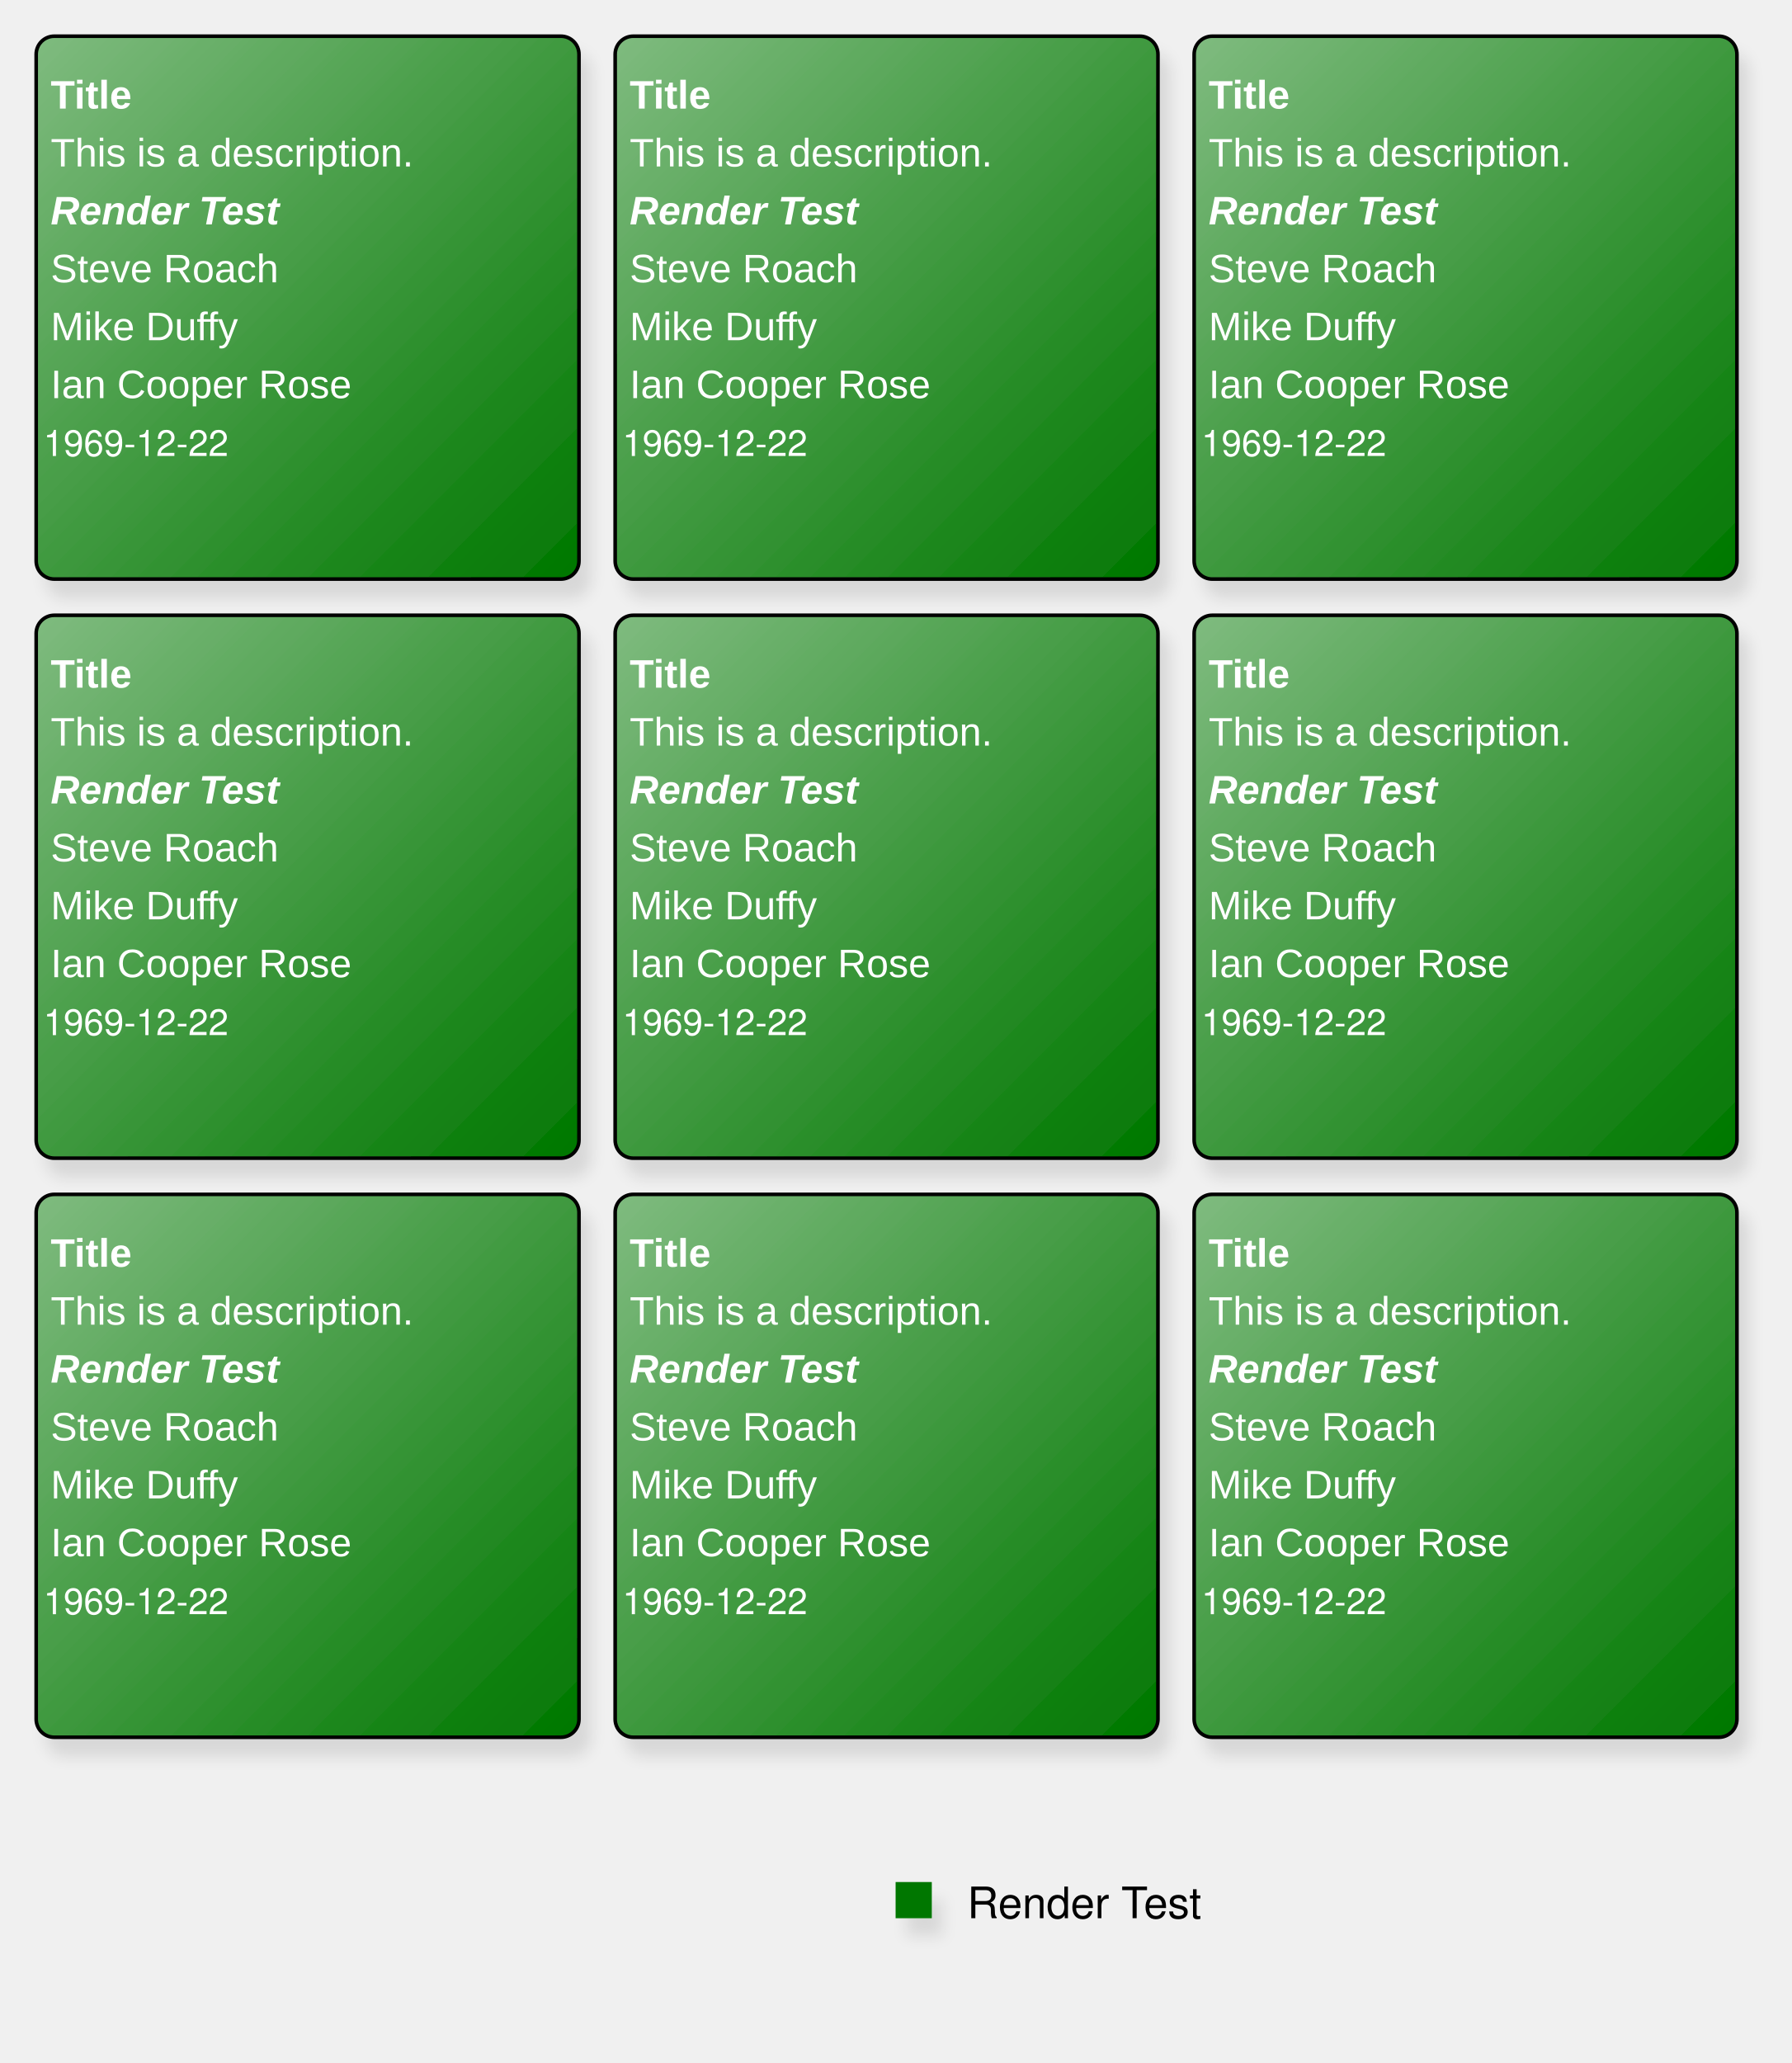
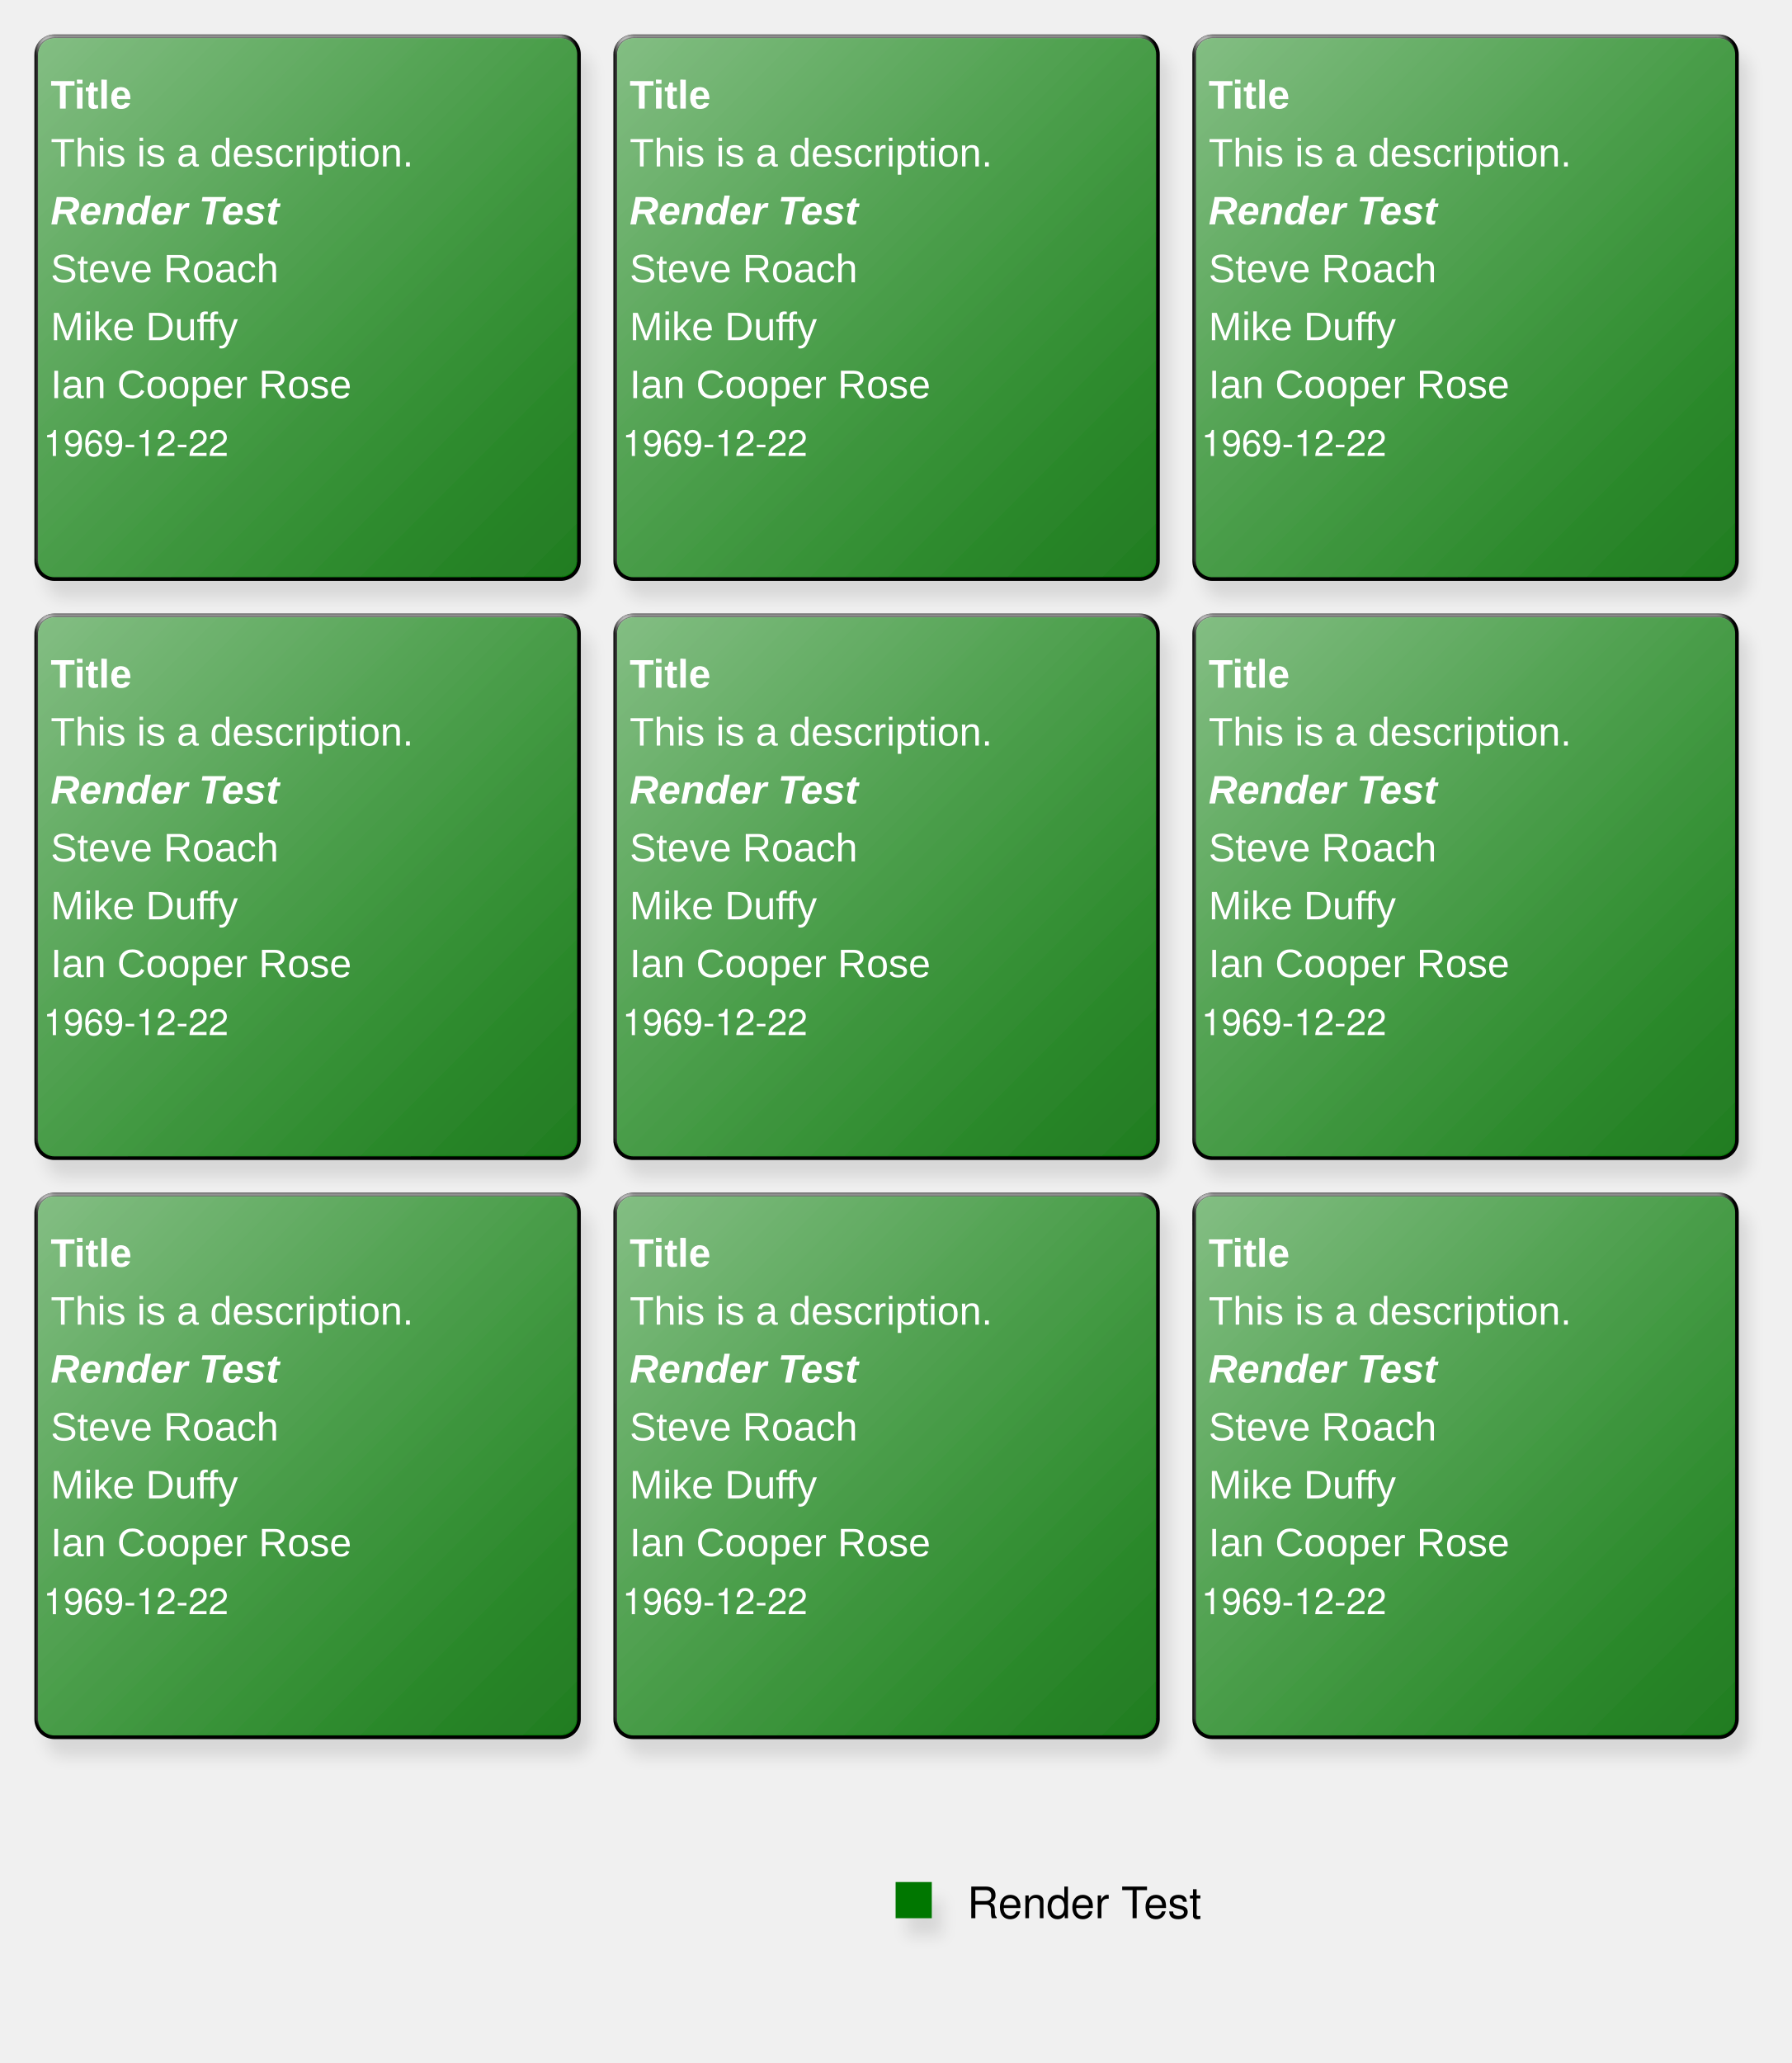
- <svg xmlns="http://www.w3.org/2000/svg" xmlns:xlink="http://www.w3.org/1999/xlink" id="DocOps-90de2b96-671e-418f-8825-e56f5101a45e" viewBox="0 0 495 570">
+ <svg xmlns="http://www.w3.org/2000/svg" xmlns:xlink="http://www.w3.org/1999/xlink" id="DocOps-9c4b3021-e555-4843-b478-37f857878a79" viewBox="0 0 495 570">
  <defs>
    <filter id="dropShadow" height="112%">
      <feGaussianBlur in="SourceAlpha" stdDeviation="1" />
      <feOffset dx="1" dy="3" result="offsetblur" />
      <feComponentTransfer>
        <feFuncA type="linear" slope="0.1" />
      </feComponentTransfer>
      <feMerge>
        <feMergeNode />
        <feMergeNode in="SourceGraphic" />
      </feMerge>
    </filter>
    <filter id="filter">
      <feMorphology in="SourceAlpha" operator="dilate" radius="2" result="OUTLINE" />
      <feComposite operator="out" in="OUTLINE" in2="SourceAlpha" />
    </filter>
+     <filter id="Bevel" filterUnits="objectBoundingBox" x="-10%" y="-10%" width="150%" height="150%">
+       <feGaussianBlur in="SourceAlpha" stdDeviation="3" result="blur" />
+       <feSpecularLighting in="blur" surfaceScale="5" specularConstant="0.5" specularExponent="10" result="specOut" lighting-color="white">
+         <fePointLight x="-5000" y="-10000" z="20000" />
+       </feSpecularLighting>
+       <feComposite in="specOut" in2="SourceAlpha" operator="in" result="specOut2" />
+       <feComposite in="SourceGraphic" in2="specOut2" operator="arithmetic" k1="0" k2="1" k3="1" k4="0" result="litPaint" />
+     </filter>
+     <filter id="Bevel2" filterUnits="objectBoundingBox" x="-10%" y="-10%" width="150%" height="150%">
+       <feGaussianBlur in="SourceAlpha" stdDeviation="0.5" result="blur" />
+       <feSpecularLighting in="blur" surfaceScale="5" specularConstant="0.5" specularExponent="10" result="specOut" lighting-color="white">
+         <fePointLight x="-5000" y="-10000" z="0000" />
+       </feSpecularLighting>
+       <feComposite in="specOut" in2="SourceAlpha" operator="in" result="specOut2" />
+       <feComposite in="SourceGraphic" in2="specOut2" operator="arithmetic" k1="0" k2="1" k3="1" k4="0" result="litPaint" />
+     </filter>
    <linearGradient id="linear-gradient-0" gradientUnits="userSpaceOnUse" x1="162.375" y1="40.053" x2="162.375" y2="9.99">
      <stop offset="0" stop-color="#ff857a" stop-opacity="1" />
      <stop offset="1" stop-color="#f0a2b7" stop-opacity="1" />
    </linearGradient>
    <linearGradient id="linear-gradient-1" gradientUnits="userSpaceOnUse" x1="471.482" y1="39.988" x2="471.482" y2="9.983">
      <stop offset="0" stop-color="#ffa801" stop-opacity="1" />
      <stop offset="1" stop-color="#ffcc01" stop-opacity="1" />
    </linearGradient>
    <linearGradient id="linear-gradient-2" gradientUnits="userSpaceOnUse" x1="781.482" y1="39.988" x2="781.482" y2="9.983">
      <stop offset="0" stop-color="#cb43f6" stop-opacity="1" />
      <stop offset="1" stop-color="#ec4cbd" stop-opacity="1" />
    </linearGradient>
    <linearGradient id="linear-gradient-3" gradientUnits="userSpaceOnUse" x1="162.375" y1="80.053" x2="162.375" y2="49.99">
      <stop offset="0" stop-color="#ff857a" stop-opacity="1" />
      <stop offset="1" stop-color="#f0a2b7" stop-opacity="1" />
    </linearGradient>
    <linearGradient id="linear-gradient-4" gradientUnits="userSpaceOnUse" x1="471.482" y1="79.988" x2="471.482" y2="49.983">
      <stop offset="0" stop-color="#ffa801" stop-opacity="1" />
      <stop offset="1" stop-color="#ffcc01" stop-opacity="1" />
    </linearGradient>
    <linearGradient id="linear-gradient-5" gradientUnits="userSpaceOnUse" x1="781.482" y1="79.988" x2="781.482" y2="49.983">
      <stop offset="0" stop-color="#cb43f6" stop-opacity="1" />
      <stop offset="1" stop-color="#ec4cbd" stop-opacity="1" />
    </linearGradient>
    <linearGradient id="my-cool-gradient" x2="1" y2="1">
      <stop offset="0%" stop-color="#447799" />
      <stop offset="50%" stop-color="#224488" />
      <stop offset="100%" stop-color="#112266" />
    </linearGradient>
    <linearGradient id="my-warm-gradient" x2="1" y2="1">
      <stop offset="0%" stop-color="#CC7744" />
      <stop offset="50%" stop-color="#992244" />
      <stop offset="100%" stop-color="#661133" />
    </linearGradient>
    <linearGradient id="my-cool-gradient-1" x2="1" y2="1">
      <stop offset="0%" stop-color="#447799" />
      <stop offset="50%" stop-color="#224488" />
      <stop offset="100%" stop-color="#112266" />
    </linearGradient>
    <linearGradient id="my-cool-gradient-2" x2="1" y2="1">
      <stop offset="0%" stop-color="gold" />
      <stop offset="50%" stop-color="red" />
      <stop offset="100%" stop-color="#112266" />
    </linearGradient>
-     <linearGradient id="ID3097639e-217e-4674-a212-a8c51b1b50a6" x2="1" y2="1">
-       <stop class="stop1" offset="0%" stop-color="#7fbb7f" />
-       <stop class="stop2" offset="50%" stop-color="#3f993f" />
-       <stop class="stop3" offset="100%" stop-color="#007700" />
-     </linearGradient>
-     <linearGradient id="ID3097639e-217e-4674-a212-a8c51b1b50a6" x2="1" y2="1">
-       <stop class="stop1" offset="0%" stop-color="#7fbb7f" />
-       <stop class="stop2" offset="50%" stop-color="#3f993f" />
-       <stop class="stop3" offset="100%" stop-color="#007700" />
-     </linearGradient>
-     <linearGradient id="ID3097639e-217e-4674-a212-a8c51b1b50a6" x2="1" y2="1">
-       <stop class="stop1" offset="0%" stop-color="#7fbb7f" />
-       <stop class="stop2" offset="50%" stop-color="#3f993f" />
-       <stop class="stop3" offset="100%" stop-color="#007700" />
-     </linearGradient>
-     <linearGradient id="ID3097639e-217e-4674-a212-a8c51b1b50a6" x2="1" y2="1">
-       <stop class="stop1" offset="0%" stop-color="#7fbb7f" />
-       <stop class="stop2" offset="50%" stop-color="#3f993f" />
-       <stop class="stop3" offset="100%" stop-color="#007700" />
-     </linearGradient>
-     <linearGradient id="ID3097639e-217e-4674-a212-a8c51b1b50a6" x2="1" y2="1">
-       <stop class="stop1" offset="0%" stop-color="#7fbb7f" />
-       <stop class="stop2" offset="50%" stop-color="#3f993f" />
-       <stop class="stop3" offset="100%" stop-color="#007700" />
-     </linearGradient>
-     <linearGradient id="ID3097639e-217e-4674-a212-a8c51b1b50a6" x2="1" y2="1">
-       <stop class="stop1" offset="0%" stop-color="#7fbb7f" />
-       <stop class="stop2" offset="50%" stop-color="#3f993f" />
-       <stop class="stop3" offset="100%" stop-color="#007700" />
-     </linearGradient>
-     <linearGradient id="ID3097639e-217e-4674-a212-a8c51b1b50a6" x2="1" y2="1">
-       <stop class="stop1" offset="0%" stop-color="#7fbb7f" />
-       <stop class="stop2" offset="50%" stop-color="#3f993f" />
-       <stop class="stop3" offset="100%" stop-color="#007700" />
-     </linearGradient>
-     <linearGradient id="ID3097639e-217e-4674-a212-a8c51b1b50a6" x2="1" y2="1">
-       <stop class="stop1" offset="0%" stop-color="#7fbb7f" />
-       <stop class="stop2" offset="50%" stop-color="#3f993f" />
-       <stop class="stop3" offset="100%" stop-color="#007700" />
-     </linearGradient>
-     <linearGradient id="ID3097639e-217e-4674-a212-a8c51b1b50a6" x2="1" y2="1">
+     <linearGradient id="IDa3a0d6e0-0a4d-484b-973b-119a6620f637" x2="1" y2="1">
+       <stop class="stop1" offset="0%" stop-color="#7fbb7f" />
+       <stop class="stop2" offset="50%" stop-color="#3f993f" />
+       <stop class="stop3" offset="100%" stop-color="#007700" />
+     </linearGradient>
+     <linearGradient id="IDa3a0d6e0-0a4d-484b-973b-119a6620f637" x2="1" y2="1">
+       <stop class="stop1" offset="0%" stop-color="#7fbb7f" />
+       <stop class="stop2" offset="50%" stop-color="#3f993f" />
+       <stop class="stop3" offset="100%" stop-color="#007700" />
+     </linearGradient>
+     <linearGradient id="IDa3a0d6e0-0a4d-484b-973b-119a6620f637" x2="1" y2="1">
+       <stop class="stop1" offset="0%" stop-color="#7fbb7f" />
+       <stop class="stop2" offset="50%" stop-color="#3f993f" />
+       <stop class="stop3" offset="100%" stop-color="#007700" />
+     </linearGradient>
+     <linearGradient id="IDa3a0d6e0-0a4d-484b-973b-119a6620f637" x2="1" y2="1">
+       <stop class="stop1" offset="0%" stop-color="#7fbb7f" />
+       <stop class="stop2" offset="50%" stop-color="#3f993f" />
+       <stop class="stop3" offset="100%" stop-color="#007700" />
+     </linearGradient>
+     <linearGradient id="IDa3a0d6e0-0a4d-484b-973b-119a6620f637" x2="1" y2="1">
+       <stop class="stop1" offset="0%" stop-color="#7fbb7f" />
+       <stop class="stop2" offset="50%" stop-color="#3f993f" />
+       <stop class="stop3" offset="100%" stop-color="#007700" />
+     </linearGradient>
+     <linearGradient id="IDa3a0d6e0-0a4d-484b-973b-119a6620f637" x2="1" y2="1">
+       <stop class="stop1" offset="0%" stop-color="#7fbb7f" />
+       <stop class="stop2" offset="50%" stop-color="#3f993f" />
+       <stop class="stop3" offset="100%" stop-color="#007700" />
+     </linearGradient>
+     <linearGradient id="IDa3a0d6e0-0a4d-484b-973b-119a6620f637" x2="1" y2="1">
+       <stop class="stop1" offset="0%" stop-color="#7fbb7f" />
+       <stop class="stop2" offset="50%" stop-color="#3f993f" />
+       <stop class="stop3" offset="100%" stop-color="#007700" />
+     </linearGradient>
+     <linearGradient id="IDa3a0d6e0-0a4d-484b-973b-119a6620f637" x2="1" y2="1">
+       <stop class="stop1" offset="0%" stop-color="#7fbb7f" />
+       <stop class="stop2" offset="50%" stop-color="#3f993f" />
+       <stop class="stop3" offset="100%" stop-color="#007700" />
+     </linearGradient>
+     <linearGradient id="IDa3a0d6e0-0a4d-484b-973b-119a6620f637" x2="1" y2="1">
      <stop class="stop1" offset="0%" stop-color="#7fbb7f" />
      <stop class="stop2" offset="50%" stop-color="#3f993f" />
      <stop class="stop3" offset="100%" stop-color="#007700" />
    </linearGradient>
    <circle id="myCircle" cx="0" cy="0" r="60" class="card" stroke="black" stroke-width="1" />
    <rect id="legendRect" x="0" y="0" width="10" height="10" class="legend" />
    <rect id="mySlimRect" x="0" y="0" width="150" height="150" rx="5" ry="5" class="card" />
    <rect id="myLargeRect" fill="#fffefa" x="0" y="0" width="300" height="400" rx="20" ry="20" class="card" filter="url(#dropShadow)"> </rect>
    <rect id="myLargerHeroRect" x="0" y="0" width="300" height="191" rx="20" ry="20" class="card" />
    <rect id="myPanel" x="0" y="0" width="300" height="30" rx="5" ry="5" class="card" />
  </defs>
-   <style> #DocOps-90de2b96-671e-418f-8825-e56f5101a45e use { filter: drop-shadow(3px 5px 2px rgb(0 0 0 / 0.1)); pointer-events: bounding-box; opacity: 1; } #DocOps-90de2b96-671e-418f-8825-e56f5101a45e use:hover { opacity: 0.9; -webkit-animation: 0.5s draw linear forwards; animation: 0.5s draw linear forwards; } #DocOps-90de2b96-671e-418f-8825-e56f5101a45e .lineHead { fill: white; font-family: Helvetica, Arial, sans-serif; font-weight: bold; font-size: 9pt; } #DocOps-90de2b96-671e-418f-8825-e56f5101a45e .description { fill: white; font-family: Helvetica, Arial, sans-serif; font-size: 8pt; } #DocOps-90de2b96-671e-418f-8825-e56f5101a45e .category { fill: whitesmoke; font-family: Helvetica, Arial, sans-serif; font-size: 8pt; font-weight: bold; font-style: italic} #DocOps-90de2b96-671e-418f-8825-e56f5101a45e .title { fill: whitesmoke; font-family: Helvetica, Arial, sans-serif; font-weight: bold; font-style: normal; font-size: 9pt; } #DocOps-90de2b96-671e-418f-8825-e56f5101a45e .author { font-family: Helvetica, Arial, sans-serif; font-weight: normal; font-size: 8pt; fill: white; } #DocOps-90de2b96-671e-418f-8825-e56f5101a45e .legendText { font-family: Helvetica, Arial, sans-serif; font-weight: normal; font-size: 9pt; } #DocOps-90de2b96-671e-418f-8825-e56f5101a45e .date { fill: white; font-family: Helvetica, Arial, sans-serif; font-weight: normal; font-size: 10px; } @keyframes draw { 0% { stroke-dasharray: 140 540; stroke-dashoffset: -474; stroke-width:3px; } 100%{ stroke-dasharray: 760; stroke-dashoffset:0; stroke-width:3px; } } #DocOps-90de2b96-671e-418f-8825-e56f5101a45e .shape{ stroke:black;} .ID3097639e-217e-4674-a212-a8c51b1b50a6_cls { fill: url(#ID3097639e-217e-4674-a212-a8c51b1b50a6); } .ID3097639e-217e-4674-a212-a8c51b1b50a6_cls { fill: url(#ID3097639e-217e-4674-a212-a8c51b1b50a6); } .ID3097639e-217e-4674-a212-a8c51b1b50a6_cls { fill: url(#ID3097639e-217e-4674-a212-a8c51b1b50a6); } .ID3097639e-217e-4674-a212-a8c51b1b50a6_cls { fill: url(#ID3097639e-217e-4674-a212-a8c51b1b50a6); } .ID3097639e-217e-4674-a212-a8c51b1b50a6_cls { fill: url(#ID3097639e-217e-4674-a212-a8c51b1b50a6); } .ID3097639e-217e-4674-a212-a8c51b1b50a6_cls { fill: url(#ID3097639e-217e-4674-a212-a8c51b1b50a6); } .ID3097639e-217e-4674-a212-a8c51b1b50a6_cls { fill: url(#ID3097639e-217e-4674-a212-a8c51b1b50a6); } .ID3097639e-217e-4674-a212-a8c51b1b50a6_cls { fill: url(#ID3097639e-217e-4674-a212-a8c51b1b50a6); } .ID3097639e-217e-4674-a212-a8c51b1b50a6_cls { fill: url(#ID3097639e-217e-4674-a212-a8c51b1b50a6); } #DocOps-90de2b96-671e-418f-8825-e56f5101a45e .btnclass1 {font-family:Arial, Helvetica, sans-serif;font-size:11px;fill:#ffffff;letter-spacing:normal;} .glass { overflow: hidden; color: white; text-shadow: 0 1px 2px rgba(0, 0, 0, 0.7); background-image: radial-gradient(circle at center, rgba(0, 167, 225, 0.25), rgba(0, 110, 149, 0.5)); box-shadow: 0 5px 10px rgba(0, 0, 0, 0.75), inset 0 0 0 2px rgba(0, 0, 0, 0.3), inset 0 -6px 6px -3px rgba(0, 129, 174, 0.2); position: relative; } .glass:after { content: ""; background: rgba(0, 167, 225, 0.2); display: block; position: absolute; z-index: 0; height: 100%; width: 100%; top: 0; left: 0; backdrop-filter: blur(3px) saturate(400%); -webkit-backdrop-filter: blur(3px) saturate(400%); } .glass:before { content: ""; display: block; position: absolute; width: calc(100% - 4px); height: 35px; background-image: linear-gradient(rgba(255, 255, 255, 0.7), rgba(255, 255, 255, 0)); top: 2px; left: 2px; border-radius: 30px 30px 200px 200px; opacity: 0.7; } .glass:hover { text-shadow: 0 1px 2px rgba(0, 0, 0, 0.9); } .glass:hover:before { opacity: 1; } .glass:active { text-shadow: 0 0 2px rgba(0, 0, 0, 0.9); box-shadow: 0 3px 8px rgba(0, 0, 0, 0.75), inset 0 0 0 2px rgba(0, 0, 0, 0.3), inset 0 -6px 6px -3px rgba(0, 129, 174, 0.2); } .glass:active:before { height: 25px; } </style>
-   <g>
-     <a xlink:href="https://docops.io/" target="_top" style="text-decoration: none;">
-       <use x="10" y="10" class=" ID3097639e-217e-4674-a212-a8c51b1b50a6_cls shape" fill="#007700" aria-hidden="true" focusable="false" xlink:href="#mySlimRect"> </use>
-     </a>
-     <text x="14" y="30" class="glass title btnclass1" fill="#000">Title</text>
+   <style> #DocOps-9c4b3021-e555-4843-b478-37f857878a79 use { filter: drop-shadow(3px 5px 2px rgb(0 0 0 / 0.1)); pointer-events: bounding-box; opacity: 1; } #DocOps-9c4b3021-e555-4843-b478-37f857878a79 use:hover { opacity: 0.9; -webkit-animation: 0.5s draw linear forwards; animation: 0.5s draw linear forwards; } #DocOps-9c4b3021-e555-4843-b478-37f857878a79 .lineHead { fill: white; font-family: Helvetica, Arial, sans-serif; font-weight: bold; font-size: 9pt; } #DocOps-9c4b3021-e555-4843-b478-37f857878a79 .description { fill: white; font-family: Helvetica, Arial, sans-serif; font-size: 8pt; } #DocOps-9c4b3021-e555-4843-b478-37f857878a79 .category { fill: whitesmoke; font-family: Helvetica, Arial, sans-serif; font-size: 8pt; font-weight: bold; font-style: italic} #DocOps-9c4b3021-e555-4843-b478-37f857878a79 .title { fill: whitesmoke; font-family: Helvetica, Arial, sans-serif; font-weight: bold; font-style: normal; font-size: 9pt; } #DocOps-9c4b3021-e555-4843-b478-37f857878a79 .author { font-family: Helvetica, Arial, sans-serif; font-weight: normal; font-size: 8pt; fill: white; } #DocOps-9c4b3021-e555-4843-b478-37f857878a79 .legendText { font-family: Helvetica, Arial, sans-serif; font-weight: normal; font-size: 9pt; } #DocOps-9c4b3021-e555-4843-b478-37f857878a79 .date { fill: white; font-family: Helvetica, Arial, sans-serif; font-weight: normal; font-size: 10px; } @keyframes draw { 0% { stroke-dasharray: 140 540; stroke-dashoffset: -474; stroke-width:3px; } 100%{ stroke-dasharray: 760; stroke-dashoffset:0; stroke-width:3px; } } #DocOps-9c4b3021-e555-4843-b478-37f857878a79 .shape{ stroke:black;} .IDa3a0d6e0-0a4d-484b-973b-119a6620f637_cls { fill: url(#IDa3a0d6e0-0a4d-484b-973b-119a6620f637); } .IDa3a0d6e0-0a4d-484b-973b-119a6620f637_cls { fill: url(#IDa3a0d6e0-0a4d-484b-973b-119a6620f637); } .IDa3a0d6e0-0a4d-484b-973b-119a6620f637_cls { fill: url(#IDa3a0d6e0-0a4d-484b-973b-119a6620f637); } .IDa3a0d6e0-0a4d-484b-973b-119a6620f637_cls { fill: url(#IDa3a0d6e0-0a4d-484b-973b-119a6620f637); } .IDa3a0d6e0-0a4d-484b-973b-119a6620f637_cls { fill: url(#IDa3a0d6e0-0a4d-484b-973b-119a6620f637); } .IDa3a0d6e0-0a4d-484b-973b-119a6620f637_cls { fill: url(#IDa3a0d6e0-0a4d-484b-973b-119a6620f637); } .IDa3a0d6e0-0a4d-484b-973b-119a6620f637_cls { fill: url(#IDa3a0d6e0-0a4d-484b-973b-119a6620f637); } .IDa3a0d6e0-0a4d-484b-973b-119a6620f637_cls { fill: url(#IDa3a0d6e0-0a4d-484b-973b-119a6620f637); } .IDa3a0d6e0-0a4d-484b-973b-119a6620f637_cls { fill: url(#IDa3a0d6e0-0a4d-484b-973b-119a6620f637); } #DocOps-9c4b3021-e555-4843-b478-37f857878a79 .btnclass1 {font-family:Arial, Helvetica, sans-serif;font-size:11px;fill:#ffffff;letter-spacing:normal;} .glass { overflow: hidden; color: white; text-shadow: 0 1px 2px rgba(0, 0, 0, 0.7); background-image: radial-gradient(circle at center, rgba(0, 167, 225, 0.25), rgba(0, 110, 149, 0.5)); box-shadow: 0 5px 10px rgba(0, 0, 0, 0.75), inset 0 0 0 2px rgba(0, 0, 0, 0.3), inset 0 -6px 6px -3px rgba(0, 129, 174, 0.2); position: relative; } .glass:after { content: ""; background: rgba(0, 167, 225, 0.2); display: block; position: absolute; z-index: 0; height: 100%; width: 100%; top: 0; left: 0; backdrop-filter: blur(3px) saturate(400%); -webkit-backdrop-filter: blur(3px) saturate(400%); } .glass:before { content: ""; display: block; position: absolute; width: calc(100% - 4px); height: 35px; background-image: linear-gradient(rgba(255, 255, 255, 0.7), rgba(255, 255, 255, 0)); top: 2px; left: 2px; border-radius: 30px 30px 200px 200px; opacity: 0.7; } .glass:hover { text-shadow: 0 1px 2px rgba(0, 0, 0, 0.9); } .glass:hover:before { opacity: 1; } .glass:active { text-shadow: 0 0 2px rgba(0, 0, 0, 0.9); box-shadow: 0 3px 8px rgba(0, 0, 0, 0.75), inset 0 0 0 2px rgba(0, 0, 0, 0.3), inset 0 -6px 6px -3px rgba(0, 129, 174, 0.2); } .glass:active:before { height: 25px; } </style>
+   <g filter="url(#Bevel2)">
+     <a xlink:href="https://docops.io/" target="_top" style="text-decoration: none;">
+       <use x="10" y="10" class=" IDa3a0d6e0-0a4d-484b-973b-119a6620f637_cls shape" fill="#007700" aria-hidden="true" focusable="false" xlink:href="#mySlimRect"> </use>
+     </a>
+     <text filter="url(#Bevel2)" x="14" y="30" class="glass title btnclass1" fill="#000">Title</text>
    <text x="12" y="30">
-       <tspan x="14" dy="16" class="description btnclass1">This is a description.</tspan>
-       <tspan x="14" dy="16" class="glass category btnclass1">Render Test</tspan>
-       <tspan x="14" dy="16" class="author btnclass1">Steve Roach</tspan>
-       <tspan x="14" dy="16" class="author btnclass1">Mike Duffy</tspan>
-       <tspan x="14" dy="16" class="author btnclass1">Ian Cooper Rose</tspan>
+       <tspan filter="url(#Bevel2)" x="14" dy="16" class="glass description btnclass1">This is a description.</tspan>
+       <tspan filter="url(#Bevel2)" x="14" dy="16" class="glass category btnclass1">Render Test</tspan>
+       <tspan filter="url(#Bevel2)" x="14" dy="16" class="glass author btnclass1">Steve Roach</tspan>
+       <tspan filter="url(#Bevel2)" x="14" dy="16" class="glass author btnclass1">Mike Duffy</tspan>
+       <tspan filter="url(#Bevel2)" x="14" dy="16" class="glass author btnclass1">Ian Cooper Rose</tspan>
      <tspan x="12" dy="16" class="date">1969-12-22</tspan>
    </text>
    <a xlink:href="https://docops.io/" target="_top" style="text-decoration: none;">
-       <use x="170" y="10" class=" ID3097639e-217e-4674-a212-a8c51b1b50a6_cls shape" fill="#007700" aria-hidden="true" focusable="false" xlink:href="#mySlimRect"> </use>
-     </a>
-     <text x="174" y="30" class="glass title btnclass1" fill="#000">Title</text>
+       <use x="170" y="10" class=" IDa3a0d6e0-0a4d-484b-973b-119a6620f637_cls shape" fill="#007700" aria-hidden="true" focusable="false" xlink:href="#mySlimRect"> </use>
+     </a>
+     <text filter="url(#Bevel2)" x="174" y="30" class="glass title btnclass1" fill="#000">Title</text>
    <text x="172" y="30">
-       <tspan x="174" dy="16" class="description btnclass1">This is a description.</tspan>
-       <tspan x="174" dy="16" class="glass category btnclass1">Render Test</tspan>
-       <tspan x="174" dy="16" class="author btnclass1">Steve Roach</tspan>
-       <tspan x="174" dy="16" class="author btnclass1">Mike Duffy</tspan>
-       <tspan x="174" dy="16" class="author btnclass1">Ian Cooper Rose</tspan>
+       <tspan filter="url(#Bevel2)" x="174" dy="16" class="glass description btnclass1">This is a description.</tspan>
+       <tspan filter="url(#Bevel2)" x="174" dy="16" class="glass category btnclass1">Render Test</tspan>
+       <tspan filter="url(#Bevel2)" x="174" dy="16" class="glass author btnclass1">Steve Roach</tspan>
+       <tspan filter="url(#Bevel2)" x="174" dy="16" class="glass author btnclass1">Mike Duffy</tspan>
+       <tspan filter="url(#Bevel2)" x="174" dy="16" class="glass author btnclass1">Ian Cooper Rose</tspan>
      <tspan x="172" dy="16" class="date">1969-12-22</tspan>
    </text>
    <a xlink:href="https://docops.io/" target="_top" style="text-decoration: none;">
-       <use x="330" y="10" class=" ID3097639e-217e-4674-a212-a8c51b1b50a6_cls shape" fill="#007700" aria-hidden="true" focusable="false" xlink:href="#mySlimRect"> </use>
-     </a>
-     <text x="334" y="30" class="glass title btnclass1" fill="#000">Title</text>
+       <use x="330" y="10" class=" IDa3a0d6e0-0a4d-484b-973b-119a6620f637_cls shape" fill="#007700" aria-hidden="true" focusable="false" xlink:href="#mySlimRect"> </use>
+     </a>
+     <text filter="url(#Bevel2)" x="334" y="30" class="glass title btnclass1" fill="#000">Title</text>
    <text x="332" y="30">
-       <tspan x="334" dy="16" class="description btnclass1">This is a description.</tspan>
-       <tspan x="334" dy="16" class="glass category btnclass1">Render Test</tspan>
-       <tspan x="334" dy="16" class="author btnclass1">Steve Roach</tspan>
-       <tspan x="334" dy="16" class="author btnclass1">Mike Duffy</tspan>
-       <tspan x="334" dy="16" class="author btnclass1">Ian Cooper Rose</tspan>
+       <tspan filter="url(#Bevel2)" x="334" dy="16" class="glass description btnclass1">This is a description.</tspan>
+       <tspan filter="url(#Bevel2)" x="334" dy="16" class="glass category btnclass1">Render Test</tspan>
+       <tspan filter="url(#Bevel2)" x="334" dy="16" class="glass author btnclass1">Steve Roach</tspan>
+       <tspan filter="url(#Bevel2)" x="334" dy="16" class="glass author btnclass1">Mike Duffy</tspan>
+       <tspan filter="url(#Bevel2)" x="334" dy="16" class="glass author btnclass1">Ian Cooper Rose</tspan>
      <tspan x="332" dy="16" class="date">1969-12-22</tspan>
    </text>
  </g>
-   <g>
-     <a xlink:href="https://docops.io/" target="_top" style="text-decoration: none;">
-       <use x="10" y="170" class=" ID3097639e-217e-4674-a212-a8c51b1b50a6_cls shape" fill="#007700" aria-hidden="true" focusable="false" xlink:href="#mySlimRect"> </use>
-     </a>
-     <text x="14" y="190" class="glass title btnclass1" fill="#000">Title</text>
+   <g filter="url(#Bevel2)">
+     <a xlink:href="https://docops.io/" target="_top" style="text-decoration: none;">
+       <use x="10" y="170" class=" IDa3a0d6e0-0a4d-484b-973b-119a6620f637_cls shape" fill="#007700" aria-hidden="true" focusable="false" xlink:href="#mySlimRect"> </use>
+     </a>
+     <text filter="url(#Bevel2)" x="14" y="190" class="glass title btnclass1" fill="#000">Title</text>
    <text x="12" y="190">
-       <tspan x="14" dy="16" class="description btnclass1">This is a description.</tspan>
-       <tspan x="14" dy="16" class="glass category btnclass1">Render Test</tspan>
-       <tspan x="14" dy="16" class="author btnclass1">Steve Roach</tspan>
-       <tspan x="14" dy="16" class="author btnclass1">Mike Duffy</tspan>
-       <tspan x="14" dy="16" class="author btnclass1">Ian Cooper Rose</tspan>
+       <tspan filter="url(#Bevel2)" x="14" dy="16" class="glass description btnclass1">This is a description.</tspan>
+       <tspan filter="url(#Bevel2)" x="14" dy="16" class="glass category btnclass1">Render Test</tspan>
+       <tspan filter="url(#Bevel2)" x="14" dy="16" class="glass author btnclass1">Steve Roach</tspan>
+       <tspan filter="url(#Bevel2)" x="14" dy="16" class="glass author btnclass1">Mike Duffy</tspan>
+       <tspan filter="url(#Bevel2)" x="14" dy="16" class="glass author btnclass1">Ian Cooper Rose</tspan>
      <tspan x="12" dy="16" class="date">1969-12-22</tspan>
    </text>
    <a xlink:href="https://docops.io/" target="_top" style="text-decoration: none;">
-       <use x="170" y="170" class=" ID3097639e-217e-4674-a212-a8c51b1b50a6_cls shape" fill="#007700" aria-hidden="true" focusable="false" xlink:href="#mySlimRect"> </use>
-     </a>
-     <text x="174" y="190" class="glass title btnclass1" fill="#000">Title</text>
+       <use x="170" y="170" class=" IDa3a0d6e0-0a4d-484b-973b-119a6620f637_cls shape" fill="#007700" aria-hidden="true" focusable="false" xlink:href="#mySlimRect"> </use>
+     </a>
+     <text filter="url(#Bevel2)" x="174" y="190" class="glass title btnclass1" fill="#000">Title</text>
    <text x="172" y="190">
-       <tspan x="174" dy="16" class="description btnclass1">This is a description.</tspan>
-       <tspan x="174" dy="16" class="glass category btnclass1">Render Test</tspan>
-       <tspan x="174" dy="16" class="author btnclass1">Steve Roach</tspan>
-       <tspan x="174" dy="16" class="author btnclass1">Mike Duffy</tspan>
-       <tspan x="174" dy="16" class="author btnclass1">Ian Cooper Rose</tspan>
+       <tspan filter="url(#Bevel2)" x="174" dy="16" class="glass description btnclass1">This is a description.</tspan>
+       <tspan filter="url(#Bevel2)" x="174" dy="16" class="glass category btnclass1">Render Test</tspan>
+       <tspan filter="url(#Bevel2)" x="174" dy="16" class="glass author btnclass1">Steve Roach</tspan>
+       <tspan filter="url(#Bevel2)" x="174" dy="16" class="glass author btnclass1">Mike Duffy</tspan>
+       <tspan filter="url(#Bevel2)" x="174" dy="16" class="glass author btnclass1">Ian Cooper Rose</tspan>
      <tspan x="172" dy="16" class="date">1969-12-22</tspan>
    </text>
    <a xlink:href="https://docops.io/" target="_top" style="text-decoration: none;">
-       <use x="330" y="170" class=" ID3097639e-217e-4674-a212-a8c51b1b50a6_cls shape" fill="#007700" aria-hidden="true" focusable="false" xlink:href="#mySlimRect"> </use>
-     </a>
-     <text x="334" y="190" class="glass title btnclass1" fill="#000">Title</text>
+       <use x="330" y="170" class=" IDa3a0d6e0-0a4d-484b-973b-119a6620f637_cls shape" fill="#007700" aria-hidden="true" focusable="false" xlink:href="#mySlimRect"> </use>
+     </a>
+     <text filter="url(#Bevel2)" x="334" y="190" class="glass title btnclass1" fill="#000">Title</text>
    <text x="332" y="190">
-       <tspan x="334" dy="16" class="description btnclass1">This is a description.</tspan>
-       <tspan x="334" dy="16" class="glass category btnclass1">Render Test</tspan>
-       <tspan x="334" dy="16" class="author btnclass1">Steve Roach</tspan>
-       <tspan x="334" dy="16" class="author btnclass1">Mike Duffy</tspan>
-       <tspan x="334" dy="16" class="author btnclass1">Ian Cooper Rose</tspan>
+       <tspan filter="url(#Bevel2)" x="334" dy="16" class="glass description btnclass1">This is a description.</tspan>
+       <tspan filter="url(#Bevel2)" x="334" dy="16" class="glass category btnclass1">Render Test</tspan>
+       <tspan filter="url(#Bevel2)" x="334" dy="16" class="glass author btnclass1">Steve Roach</tspan>
+       <tspan filter="url(#Bevel2)" x="334" dy="16" class="glass author btnclass1">Mike Duffy</tspan>
+       <tspan filter="url(#Bevel2)" x="334" dy="16" class="glass author btnclass1">Ian Cooper Rose</tspan>
      <tspan x="332" dy="16" class="date">1969-12-22</tspan>
    </text>
  </g>
-   <g>
-     <a xlink:href="https://docops.io/" target="_top" style="text-decoration: none;">
-       <use x="10" y="330" class=" ID3097639e-217e-4674-a212-a8c51b1b50a6_cls shape" fill="#007700" aria-hidden="true" focusable="false" xlink:href="#mySlimRect"> </use>
-     </a>
-     <text x="14" y="350" class="glass title btnclass1" fill="#000">Title</text>
+   <g filter="url(#Bevel2)">
+     <a xlink:href="https://docops.io/" target="_top" style="text-decoration: none;">
+       <use x="10" y="330" class=" IDa3a0d6e0-0a4d-484b-973b-119a6620f637_cls shape" fill="#007700" aria-hidden="true" focusable="false" xlink:href="#mySlimRect"> </use>
+     </a>
+     <text filter="url(#Bevel2)" x="14" y="350" class="glass title btnclass1" fill="#000">Title</text>
    <text x="12" y="350">
-       <tspan x="14" dy="16" class="description btnclass1">This is a description.</tspan>
-       <tspan x="14" dy="16" class="glass category btnclass1">Render Test</tspan>
-       <tspan x="14" dy="16" class="author btnclass1">Steve Roach</tspan>
-       <tspan x="14" dy="16" class="author btnclass1">Mike Duffy</tspan>
-       <tspan x="14" dy="16" class="author btnclass1">Ian Cooper Rose</tspan>
+       <tspan filter="url(#Bevel2)" x="14" dy="16" class="glass description btnclass1">This is a description.</tspan>
+       <tspan filter="url(#Bevel2)" x="14" dy="16" class="glass category btnclass1">Render Test</tspan>
+       <tspan filter="url(#Bevel2)" x="14" dy="16" class="glass author btnclass1">Steve Roach</tspan>
+       <tspan filter="url(#Bevel2)" x="14" dy="16" class="glass author btnclass1">Mike Duffy</tspan>
+       <tspan filter="url(#Bevel2)" x="14" dy="16" class="glass author btnclass1">Ian Cooper Rose</tspan>
      <tspan x="12" dy="16" class="date">1969-12-22</tspan>
    </text>
    <a xlink:href="https://docops.io/" target="_top" style="text-decoration: none;">
-       <use x="170" y="330" class=" ID3097639e-217e-4674-a212-a8c51b1b50a6_cls shape" fill="#007700" aria-hidden="true" focusable="false" xlink:href="#mySlimRect"> </use>
-     </a>
-     <text x="174" y="350" class="glass title btnclass1" fill="#000">Title</text>
+       <use x="170" y="330" class=" IDa3a0d6e0-0a4d-484b-973b-119a6620f637_cls shape" fill="#007700" aria-hidden="true" focusable="false" xlink:href="#mySlimRect"> </use>
+     </a>
+     <text filter="url(#Bevel2)" x="174" y="350" class="glass title btnclass1" fill="#000">Title</text>
    <text x="172" y="350">
-       <tspan x="174" dy="16" class="description btnclass1">This is a description.</tspan>
-       <tspan x="174" dy="16" class="glass category btnclass1">Render Test</tspan>
-       <tspan x="174" dy="16" class="author btnclass1">Steve Roach</tspan>
-       <tspan x="174" dy="16" class="author btnclass1">Mike Duffy</tspan>
-       <tspan x="174" dy="16" class="author btnclass1">Ian Cooper Rose</tspan>
+       <tspan filter="url(#Bevel2)" x="174" dy="16" class="glass description btnclass1">This is a description.</tspan>
+       <tspan filter="url(#Bevel2)" x="174" dy="16" class="glass category btnclass1">Render Test</tspan>
+       <tspan filter="url(#Bevel2)" x="174" dy="16" class="glass author btnclass1">Steve Roach</tspan>
+       <tspan filter="url(#Bevel2)" x="174" dy="16" class="glass author btnclass1">Mike Duffy</tspan>
+       <tspan filter="url(#Bevel2)" x="174" dy="16" class="glass author btnclass1">Ian Cooper Rose</tspan>
      <tspan x="172" dy="16" class="date">1969-12-22</tspan>
    </text>
    <a xlink:href="https://docops.io/" target="_top" style="text-decoration: none;">
-       <use x="330" y="330" class=" ID3097639e-217e-4674-a212-a8c51b1b50a6_cls shape" fill="#007700" aria-hidden="true" focusable="false" xlink:href="#mySlimRect"> </use>
-     </a>
-     <text x="334" y="350" class="glass title btnclass1" fill="#000">Title</text>
+       <use x="330" y="330" class=" IDa3a0d6e0-0a4d-484b-973b-119a6620f637_cls shape" fill="#007700" aria-hidden="true" focusable="false" xlink:href="#mySlimRect"> </use>
+     </a>
+     <text filter="url(#Bevel2)" x="334" y="350" class="glass title btnclass1" fill="#000">Title</text>
    <text x="332" y="350">
-       <tspan x="334" dy="16" class="description btnclass1">This is a description.</tspan>
-       <tspan x="334" dy="16" class="glass category btnclass1">Render Test</tspan>
-       <tspan x="334" dy="16" class="author btnclass1">Steve Roach</tspan>
-       <tspan x="334" dy="16" class="author btnclass1">Mike Duffy</tspan>
-       <tspan x="334" dy="16" class="author btnclass1">Ian Cooper Rose</tspan>
+       <tspan filter="url(#Bevel2)" x="334" dy="16" class="glass description btnclass1">This is a description.</tspan>
+       <tspan filter="url(#Bevel2)" x="334" dy="16" class="glass category btnclass1">Render Test</tspan>
+       <tspan filter="url(#Bevel2)" x="334" dy="16" class="glass author btnclass1">Steve Roach</tspan>
+       <tspan filter="url(#Bevel2)" x="334" dy="16" class="glass author btnclass1">Mike Duffy</tspan>
+       <tspan filter="url(#Bevel2)" x="334" dy="16" class="glass author btnclass1">Ian Cooper Rose</tspan>
      <tspan x="332" dy="16" class="date">1969-12-22</tspan>
    </text>
  </g>
  <svg>
    <use x="50%" y="520" style="fill:#007700" class="card" xlink:href="#legendRect" />
    <text x="54%" y="530" class="legendText">Render Test</text>
  </svg>
</svg>
